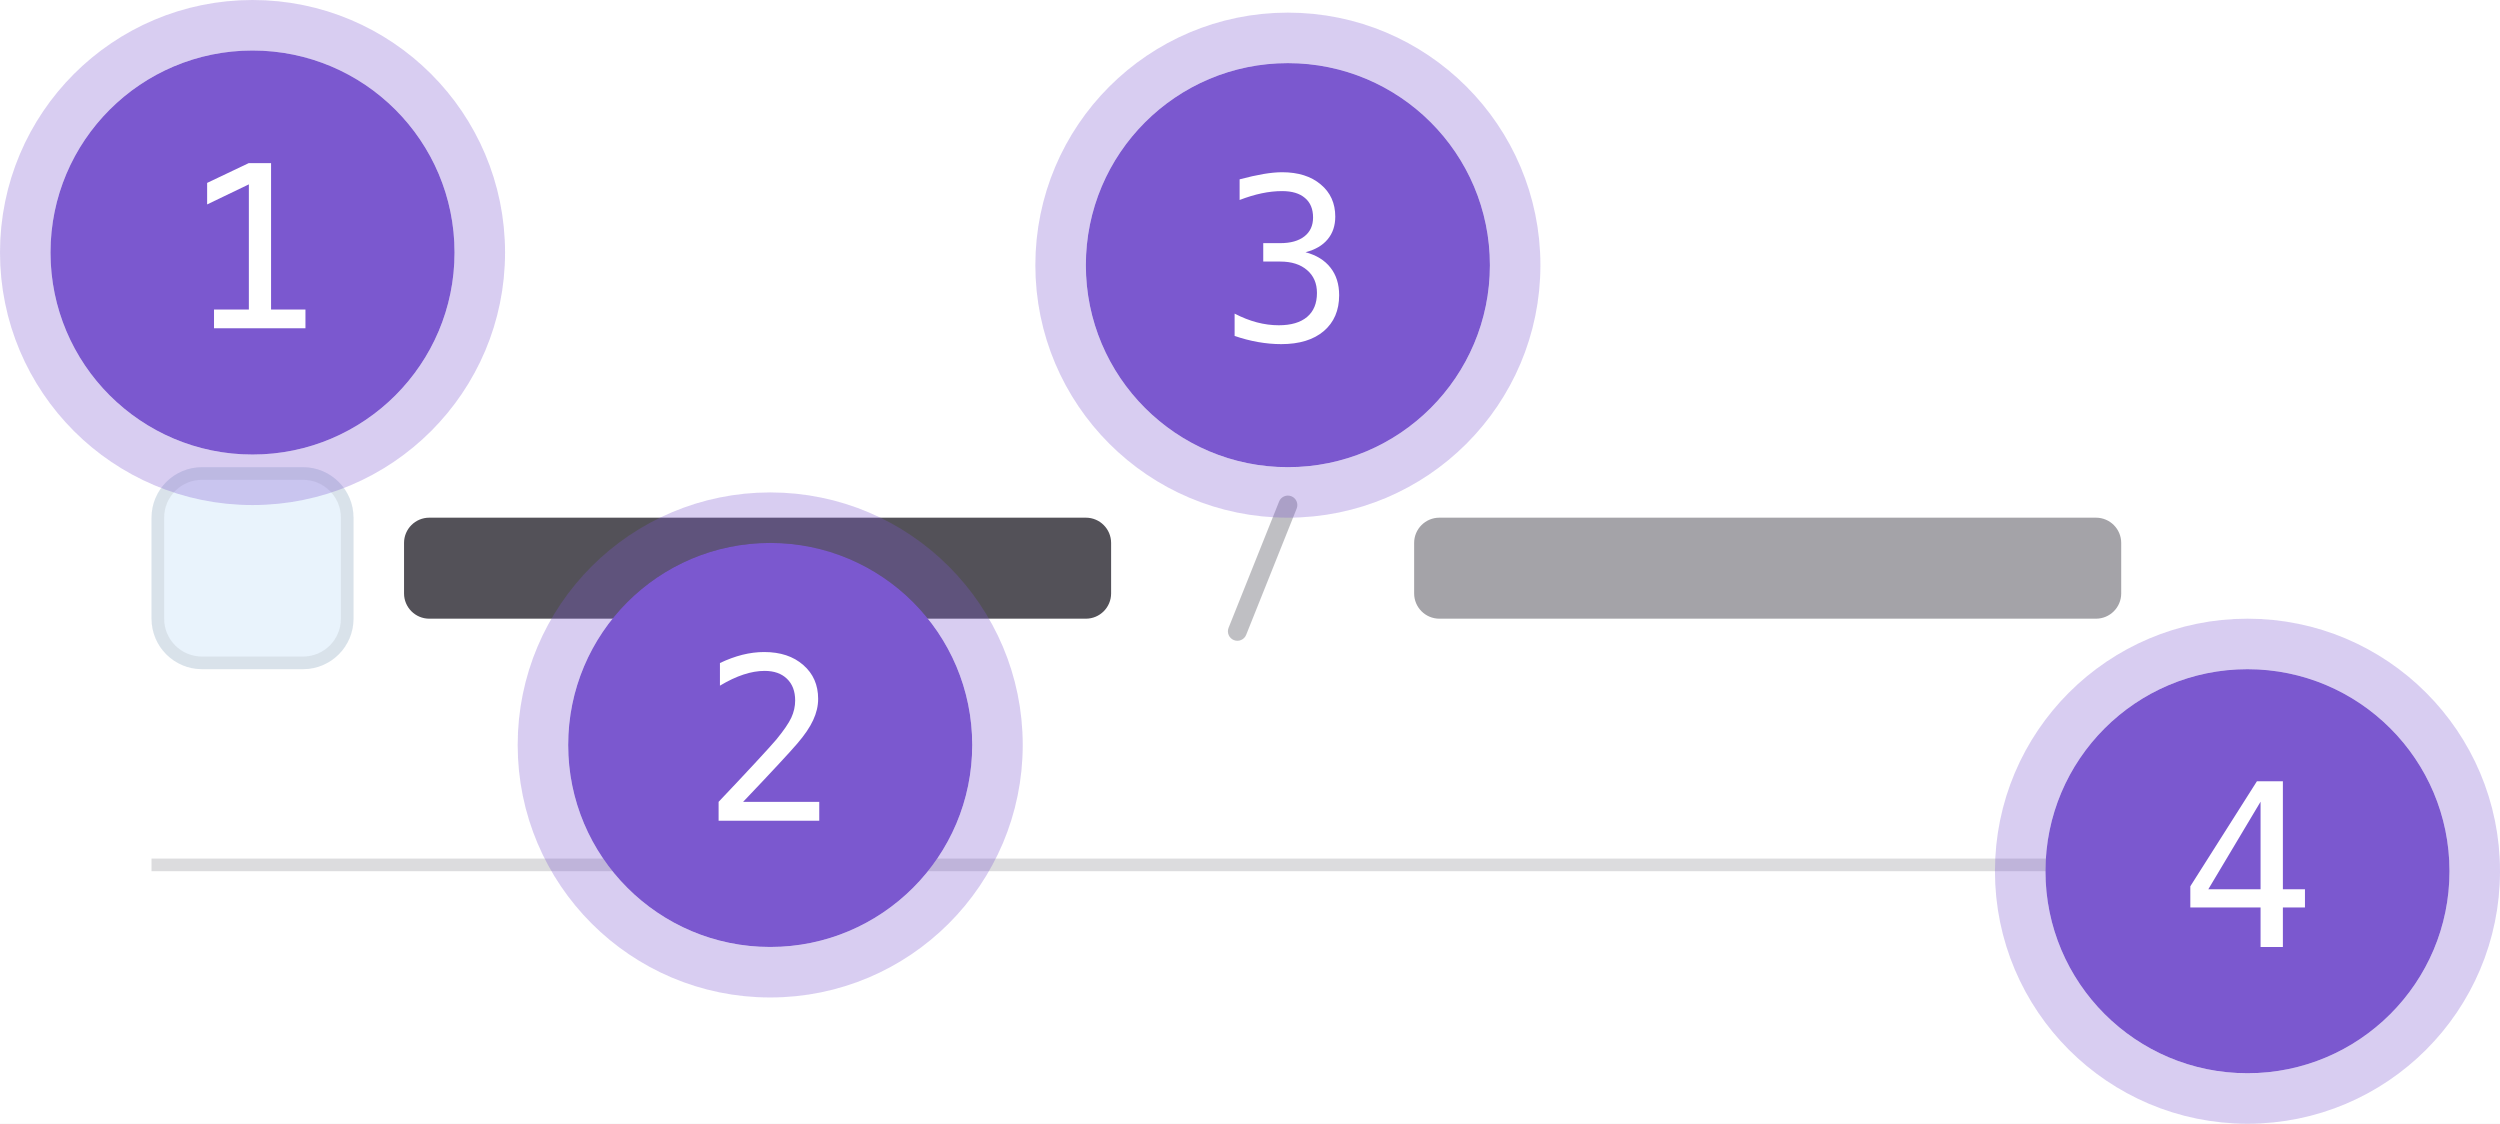
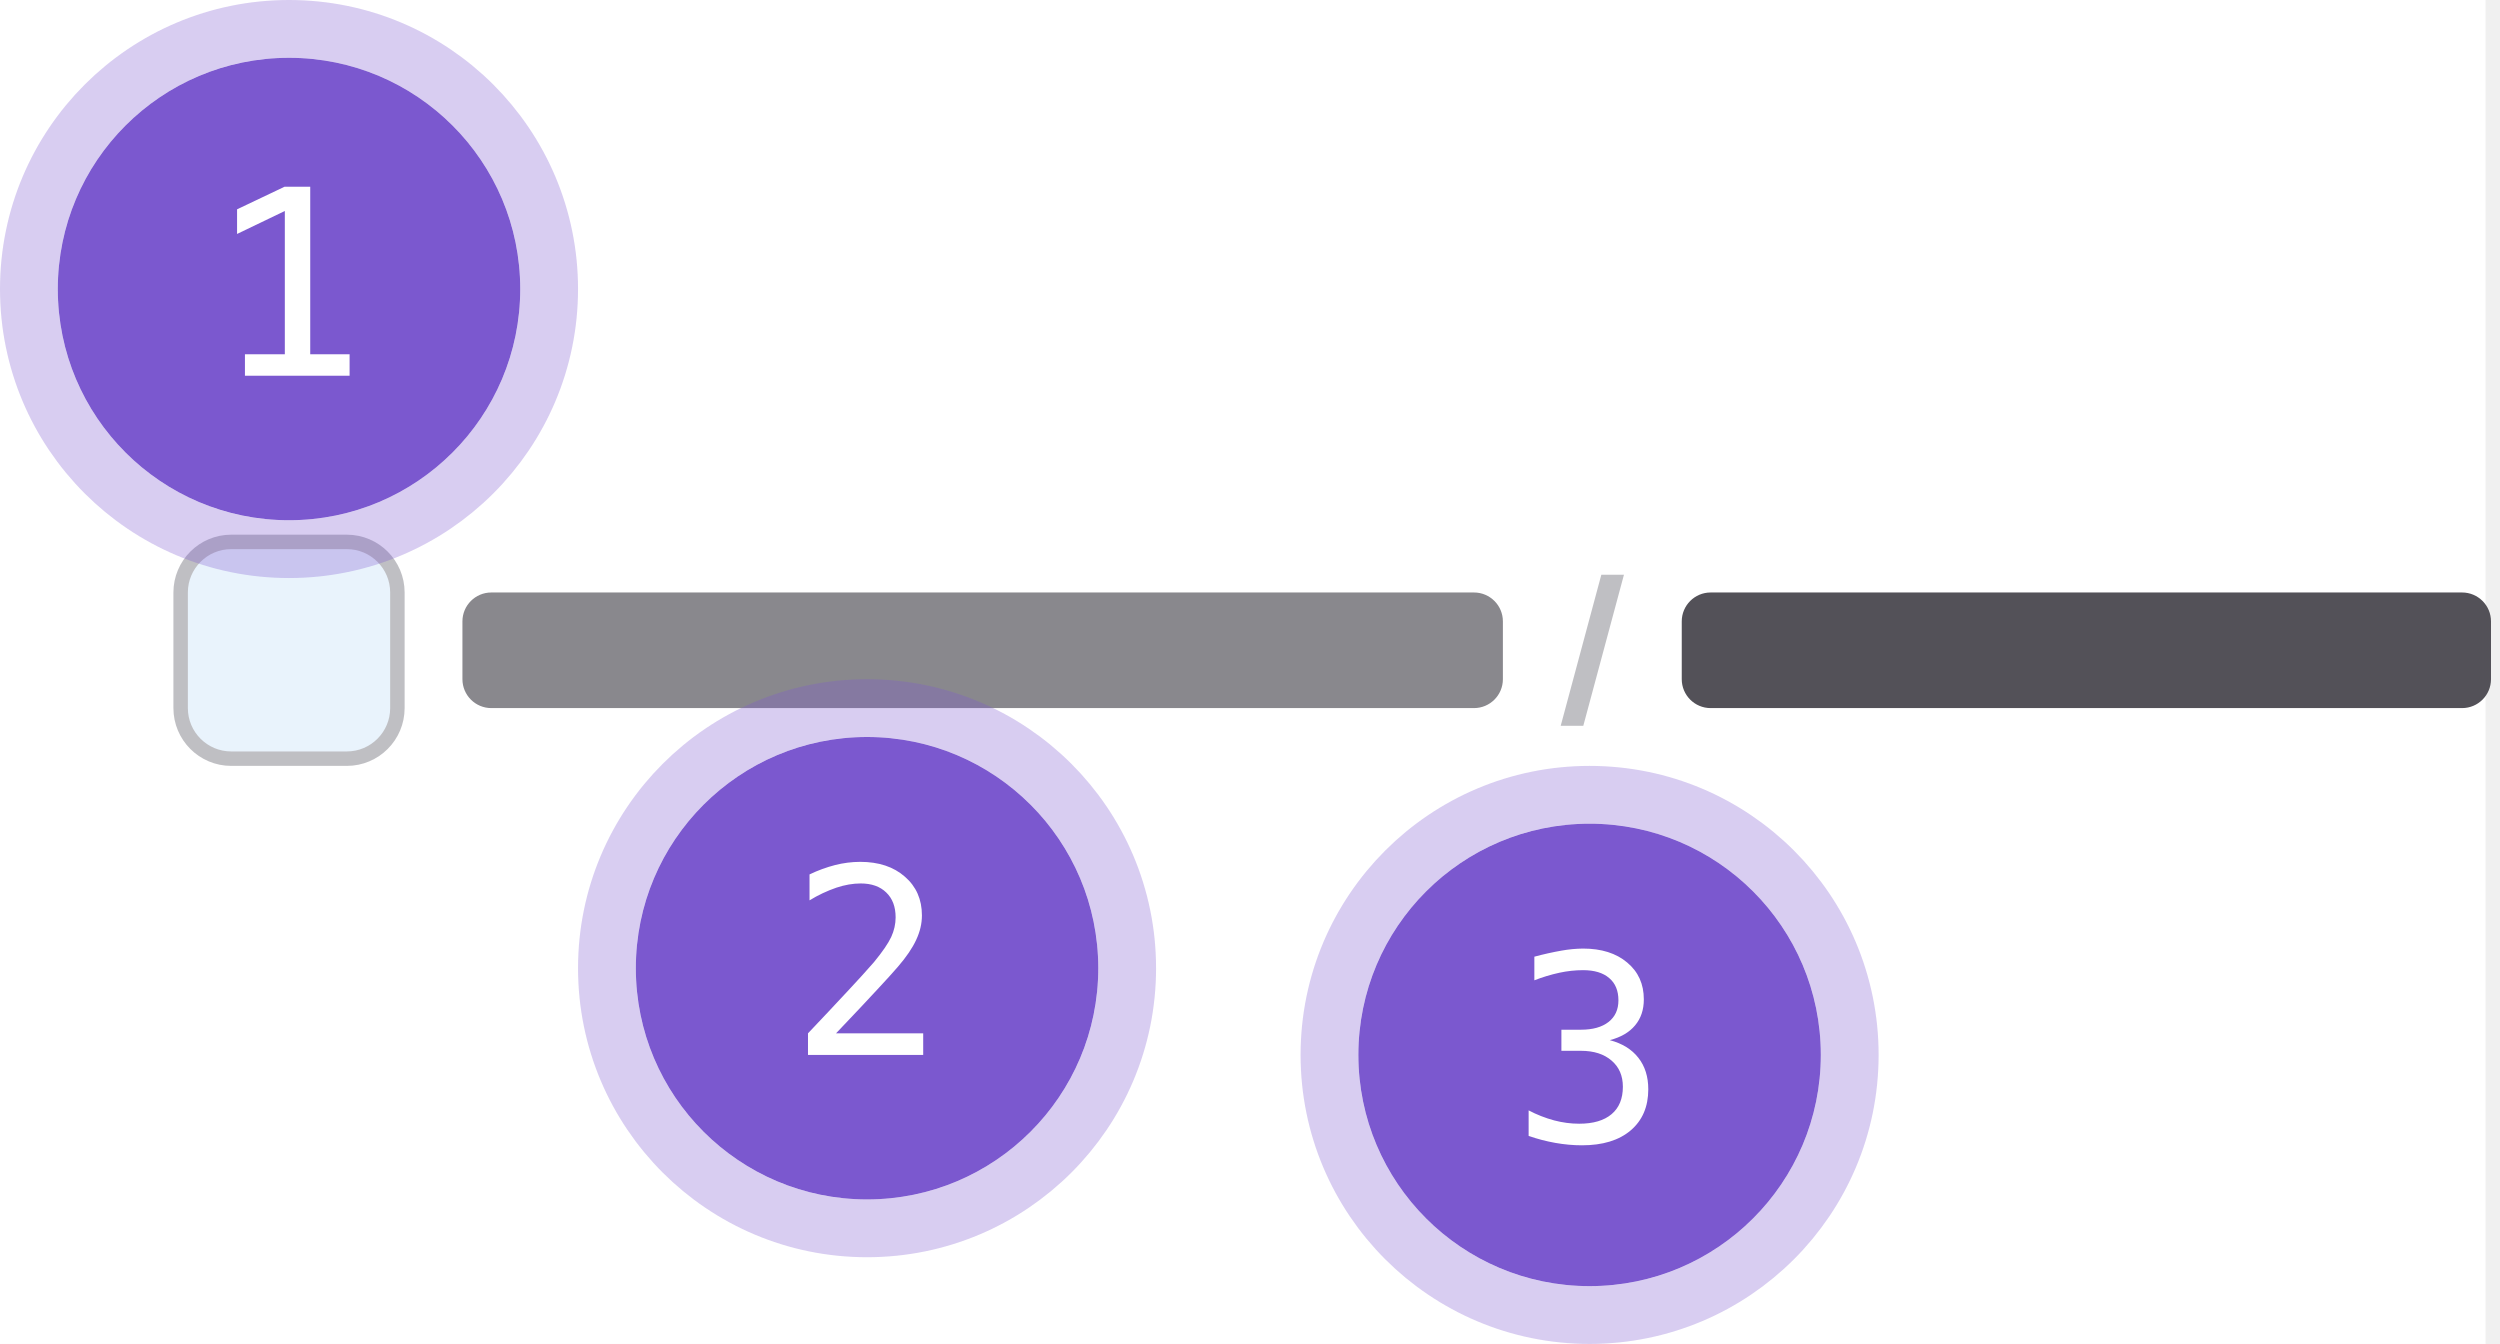
- <svg xmlns="http://www.w3.org/2000/svg" width="198" height="89" viewBox="0 0 198 89" fill="none">
-   <rect width="198" height="89" fill="white" />
-   <rect x="12" y="37" width="16" height="16" rx="4" fill="#E9F3FC" />
-   <rect x="12.5" y="37.5" width="15" height="15" rx="3.5" stroke="#1F1E24" stroke-opacity="0.08" />
-   <rect x="32" y="41" width="56" height="8" rx="2" fill="#535158" />
-   <path fill-rule="evenodd" clip-rule="evenodd" d="M102.279 39.304C102.663 39.458 102.85 39.894 102.696 40.279L98.696 50.279C98.543 50.663 98.106 50.85 97.722 50.696C97.337 50.542 97.15 50.106 97.304 49.721L101.304 39.721C101.457 39.337 101.894 39.15 102.279 39.304Z" fill="#BFBFC3" />
-   <rect x="112" y="41" width="56" height="8" rx="2" fill="#A4A3A8" />
-   <line x1="12" y1="68.5" x2="168" y2="68.5" stroke="#DCDCDE" />
-   <circle cx="178" cy="69" r="16" fill="#7B58CF" />
-   <circle cx="178" cy="69" r="18" stroke="#7B58CF" stroke-opacity="0.3" stroke-width="4" />
-   <path d="M179.037 63.495L174.897 70.43H179.037V63.495ZM178.747 61.878H180.804V70.43H182.553V71.871H180.804V75H179.037V71.871H173.474V70.192L178.747 61.878Z" fill="white" />
-   <circle cx="102" cy="21" r="16" fill="#7B58CF" />
-   <circle cx="102" cy="21" r="18" stroke="#7B58CF" stroke-opacity="0.3" stroke-width="4" />
-   <path d="M103.397 19.977C104.259 20.206 104.918 20.613 105.375 21.199C105.832 21.779 106.061 22.506 106.061 23.379C106.061 24.586 105.653 25.535 104.839 26.227C104.03 26.912 102.908 27.255 101.473 27.255C100.869 27.255 100.254 27.199 99.627 27.088C99 26.977 98.385 26.815 97.781 26.605V24.838C98.379 25.148 98.968 25.38 99.548 25.532C100.128 25.685 100.705 25.761 101.279 25.761C102.252 25.761 102.999 25.541 103.521 25.102C104.042 24.662 104.303 24.029 104.303 23.203C104.303 22.441 104.042 21.838 103.521 21.393C102.999 20.941 102.293 20.716 101.402 20.716H100.049V19.257H101.402C102.217 19.257 102.853 19.078 103.31 18.721C103.767 18.363 103.995 17.865 103.995 17.227C103.995 16.553 103.781 16.037 103.354 15.68C102.932 15.316 102.328 15.135 101.543 15.135C101.021 15.135 100.482 15.193 99.926 15.31C99.369 15.428 98.786 15.604 98.177 15.838V14.203C98.886 14.016 99.516 13.875 100.066 13.781C100.623 13.688 101.115 13.641 101.543 13.641C102.82 13.641 103.84 13.963 104.602 14.607C105.369 15.246 105.753 16.096 105.753 17.156C105.753 17.877 105.551 18.477 105.146 18.958C104.748 19.439 104.165 19.778 103.397 19.977Z" fill="white" />
-   <circle cx="61" cy="59" r="16" fill="#7B58CF" />
-   <circle cx="61" cy="59" r="18" stroke="#7B58CF" stroke-opacity="0.3" stroke-width="4" />
-   <path d="M58.855 63.506H64.885V65H56.913V63.506C58.009 62.352 58.967 61.332 59.787 60.447C60.607 59.562 61.173 58.938 61.483 58.575C62.069 57.86 62.465 57.283 62.67 56.844C62.875 56.398 62.977 55.944 62.977 55.481C62.977 54.749 62.761 54.175 62.327 53.759C61.899 53.343 61.31 53.135 60.56 53.135C60.027 53.135 59.468 53.231 58.882 53.425C58.296 53.618 57.675 53.911 57.019 54.304V52.511C57.622 52.224 58.214 52.007 58.794 51.86C59.38 51.714 59.957 51.641 60.525 51.641C61.809 51.641 62.84 51.983 63.619 52.669C64.404 53.349 64.797 54.242 64.797 55.35C64.797 55.912 64.665 56.475 64.401 57.037C64.144 57.6 63.722 58.221 63.136 58.9C62.808 59.281 62.33 59.809 61.703 60.482C61.082 61.156 60.133 62.164 58.855 63.506Z" fill="white" />
+ <svg xmlns="http://www.w3.org/2000/svg" width="173" height="93" viewBox="0 0 173 93" fill="none">
+   <path fill="#fff" d="M0 0h172v93H0z" />
+   <rect x="12.5" y="37.5" width="15" height="15" rx="3.5" fill="#E9F3FC" stroke="#BFBFC3" />
+   <rect x="32" y="41" width="72" height="8" rx="2" fill="#89888D" />
+   <path d="M112.377 39.773h-1.565L108 50.227h1.564l2.813-10.454Z" fill="#BFBFC3" />
+   <rect x="116.377" y="41" width="56" height="8" rx="2" fill="#535158" />
+   <circle cx="110" cy="73" r="16" fill="#7B58CF" />
+   <circle cx="110" cy="73" r="18" stroke="#7B58CF" stroke-opacity=".3" stroke-width="4" />
+   <path d="M111.397 71.978c.862.228 1.521.635 1.978 1.221.457.58.686 1.307.686 2.18 0 1.207-.408 2.156-1.222 2.848-.809.685-1.931 1.028-3.366 1.028-.604 0-1.219-.056-1.846-.167a11.898 11.898 0 0 1-1.846-.483v-1.767a8.56 8.56 0 0 0 1.767.694c.58.153 1.157.229 1.731.229.973 0 1.72-.22 2.242-.66.521-.439.782-1.072.782-1.898 0-.762-.261-1.365-.782-1.81-.522-.452-1.228-.677-2.119-.677h-1.353v-1.46h1.353c.815 0 1.451-.178 1.908-.535.457-.358.685-.856.685-1.494 0-.674-.214-1.19-.641-1.547-.422-.364-1.026-.545-1.811-.545a7.84 7.84 0 0 0-1.617.175 11.45 11.45 0 0 0-1.749.528v-1.635a21.899 21.899 0 0 1 1.889-.422 9.025 9.025 0 0 1 1.477-.14c1.277 0 2.297.322 3.059.966.767.64 1.151 1.489 1.151 2.55 0 .72-.202 1.32-.607 1.801-.398.48-.981.82-1.749 1.02Z" fill="#fff" />
+   <circle cx="60" cy="67" r="16" fill="#7B58CF" />
+   <circle cx="60" cy="67" r="18" stroke="#7B58CF" stroke-opacity=".3" stroke-width="4" />
+   <path d="M57.855 71.506h6.03V73h-7.972v-1.494a363.318 363.318 0 0 0 2.874-3.059 73.424 73.424 0 0 0 1.696-1.872c.586-.715.982-1.292 1.187-1.731.205-.446.307-.9.307-1.363 0-.732-.216-1.306-.65-1.722-.428-.416-1.017-.624-1.767-.624-.533 0-1.092.096-1.678.29a9.421 9.421 0 0 0-1.863.879V60.51a9.622 9.622 0 0 1 1.775-.65 7.12 7.12 0 0 1 1.731-.22c1.284 0 2.315.342 3.094 1.028.785.68 1.178 1.573 1.178 2.68 0 .563-.132 1.126-.396 1.688-.257.563-.68 1.184-1.265 1.863-.328.381-.806.909-1.433 1.582-.621.674-1.57 1.682-2.848 3.024Z" fill="#fff" />
  <circle cx="20" cy="20" r="16" fill="#7B58CF" />
-   <circle cx="20" cy="20" r="18" stroke="#7B58CF" stroke-opacity="0.3" stroke-width="4" />
-   <path d="M16.95 24.515H19.71V14.601L16.405 16.191V14.486L19.692 12.922H21.468V24.515H24.192V26H16.95V24.515Z" fill="white" />
+   <circle cx="20" cy="20" r="18" stroke="#7B58CF" stroke-opacity=".3" stroke-width="4" />
+   <path d="M16.95 24.515h2.76V14.6l-3.305 1.59v-1.705l3.287-1.564h1.776v11.593h2.724V26H16.95v-1.485Z" fill="#fff" />
</svg>
